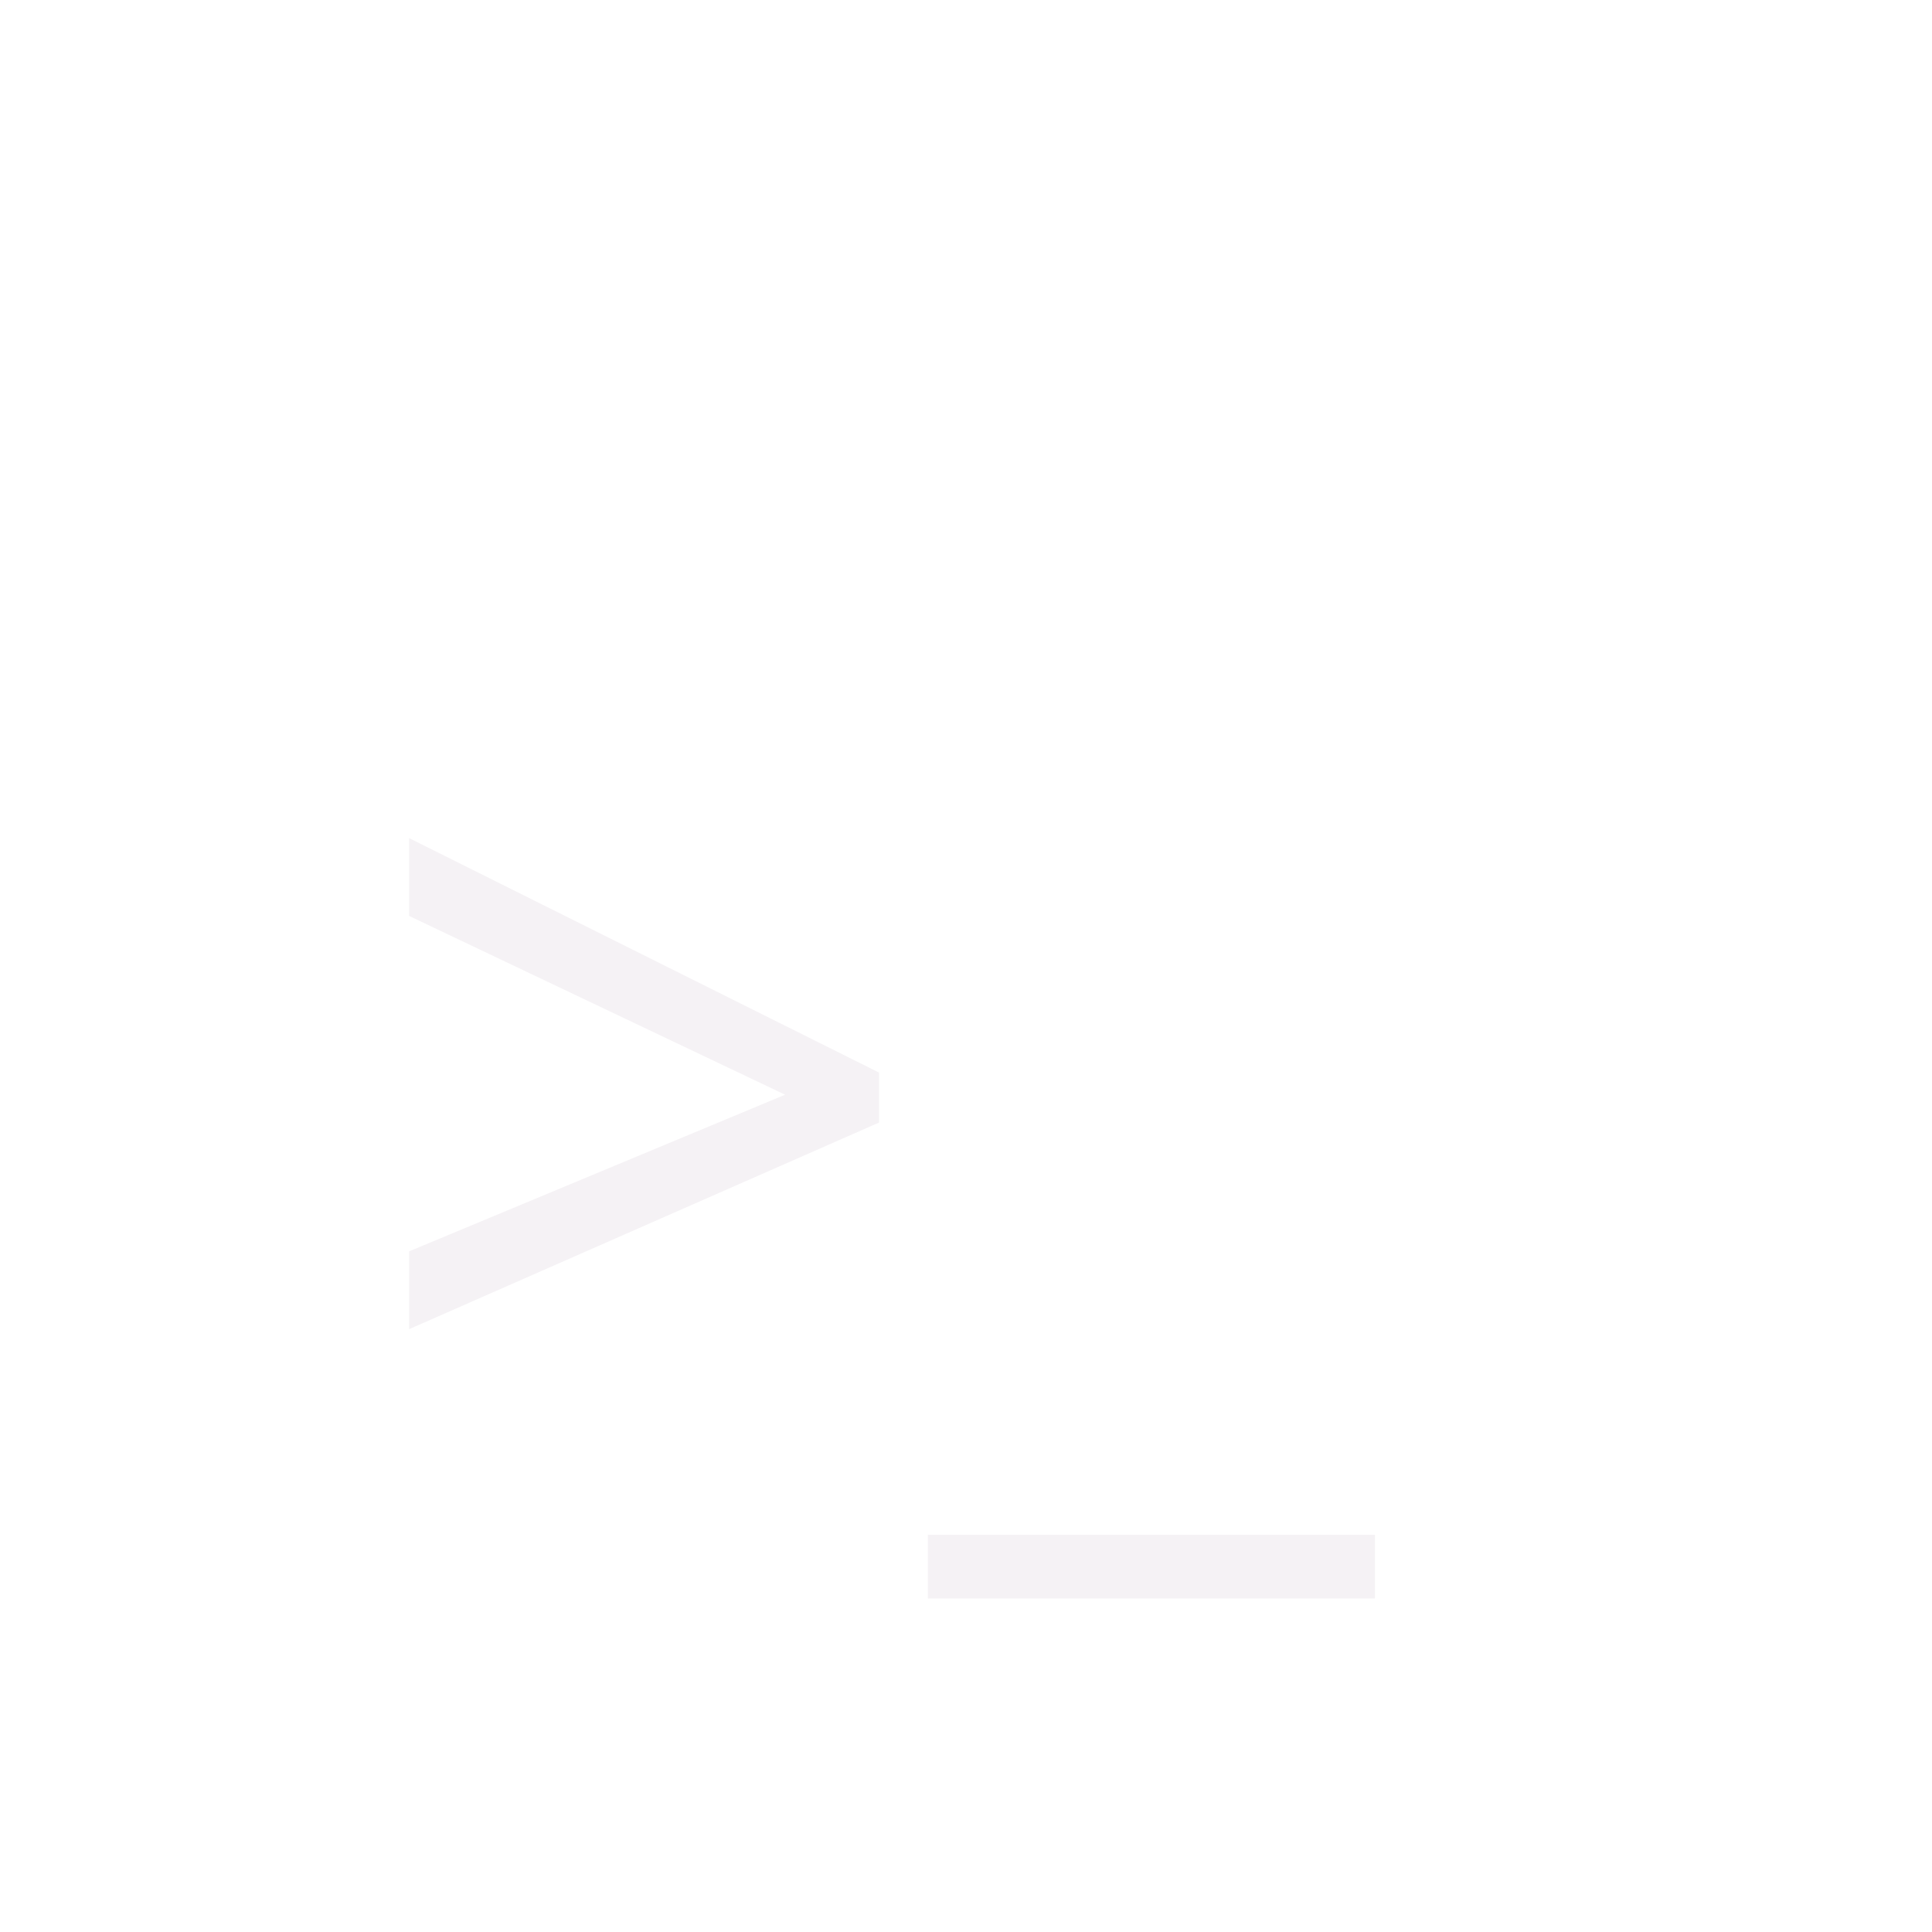
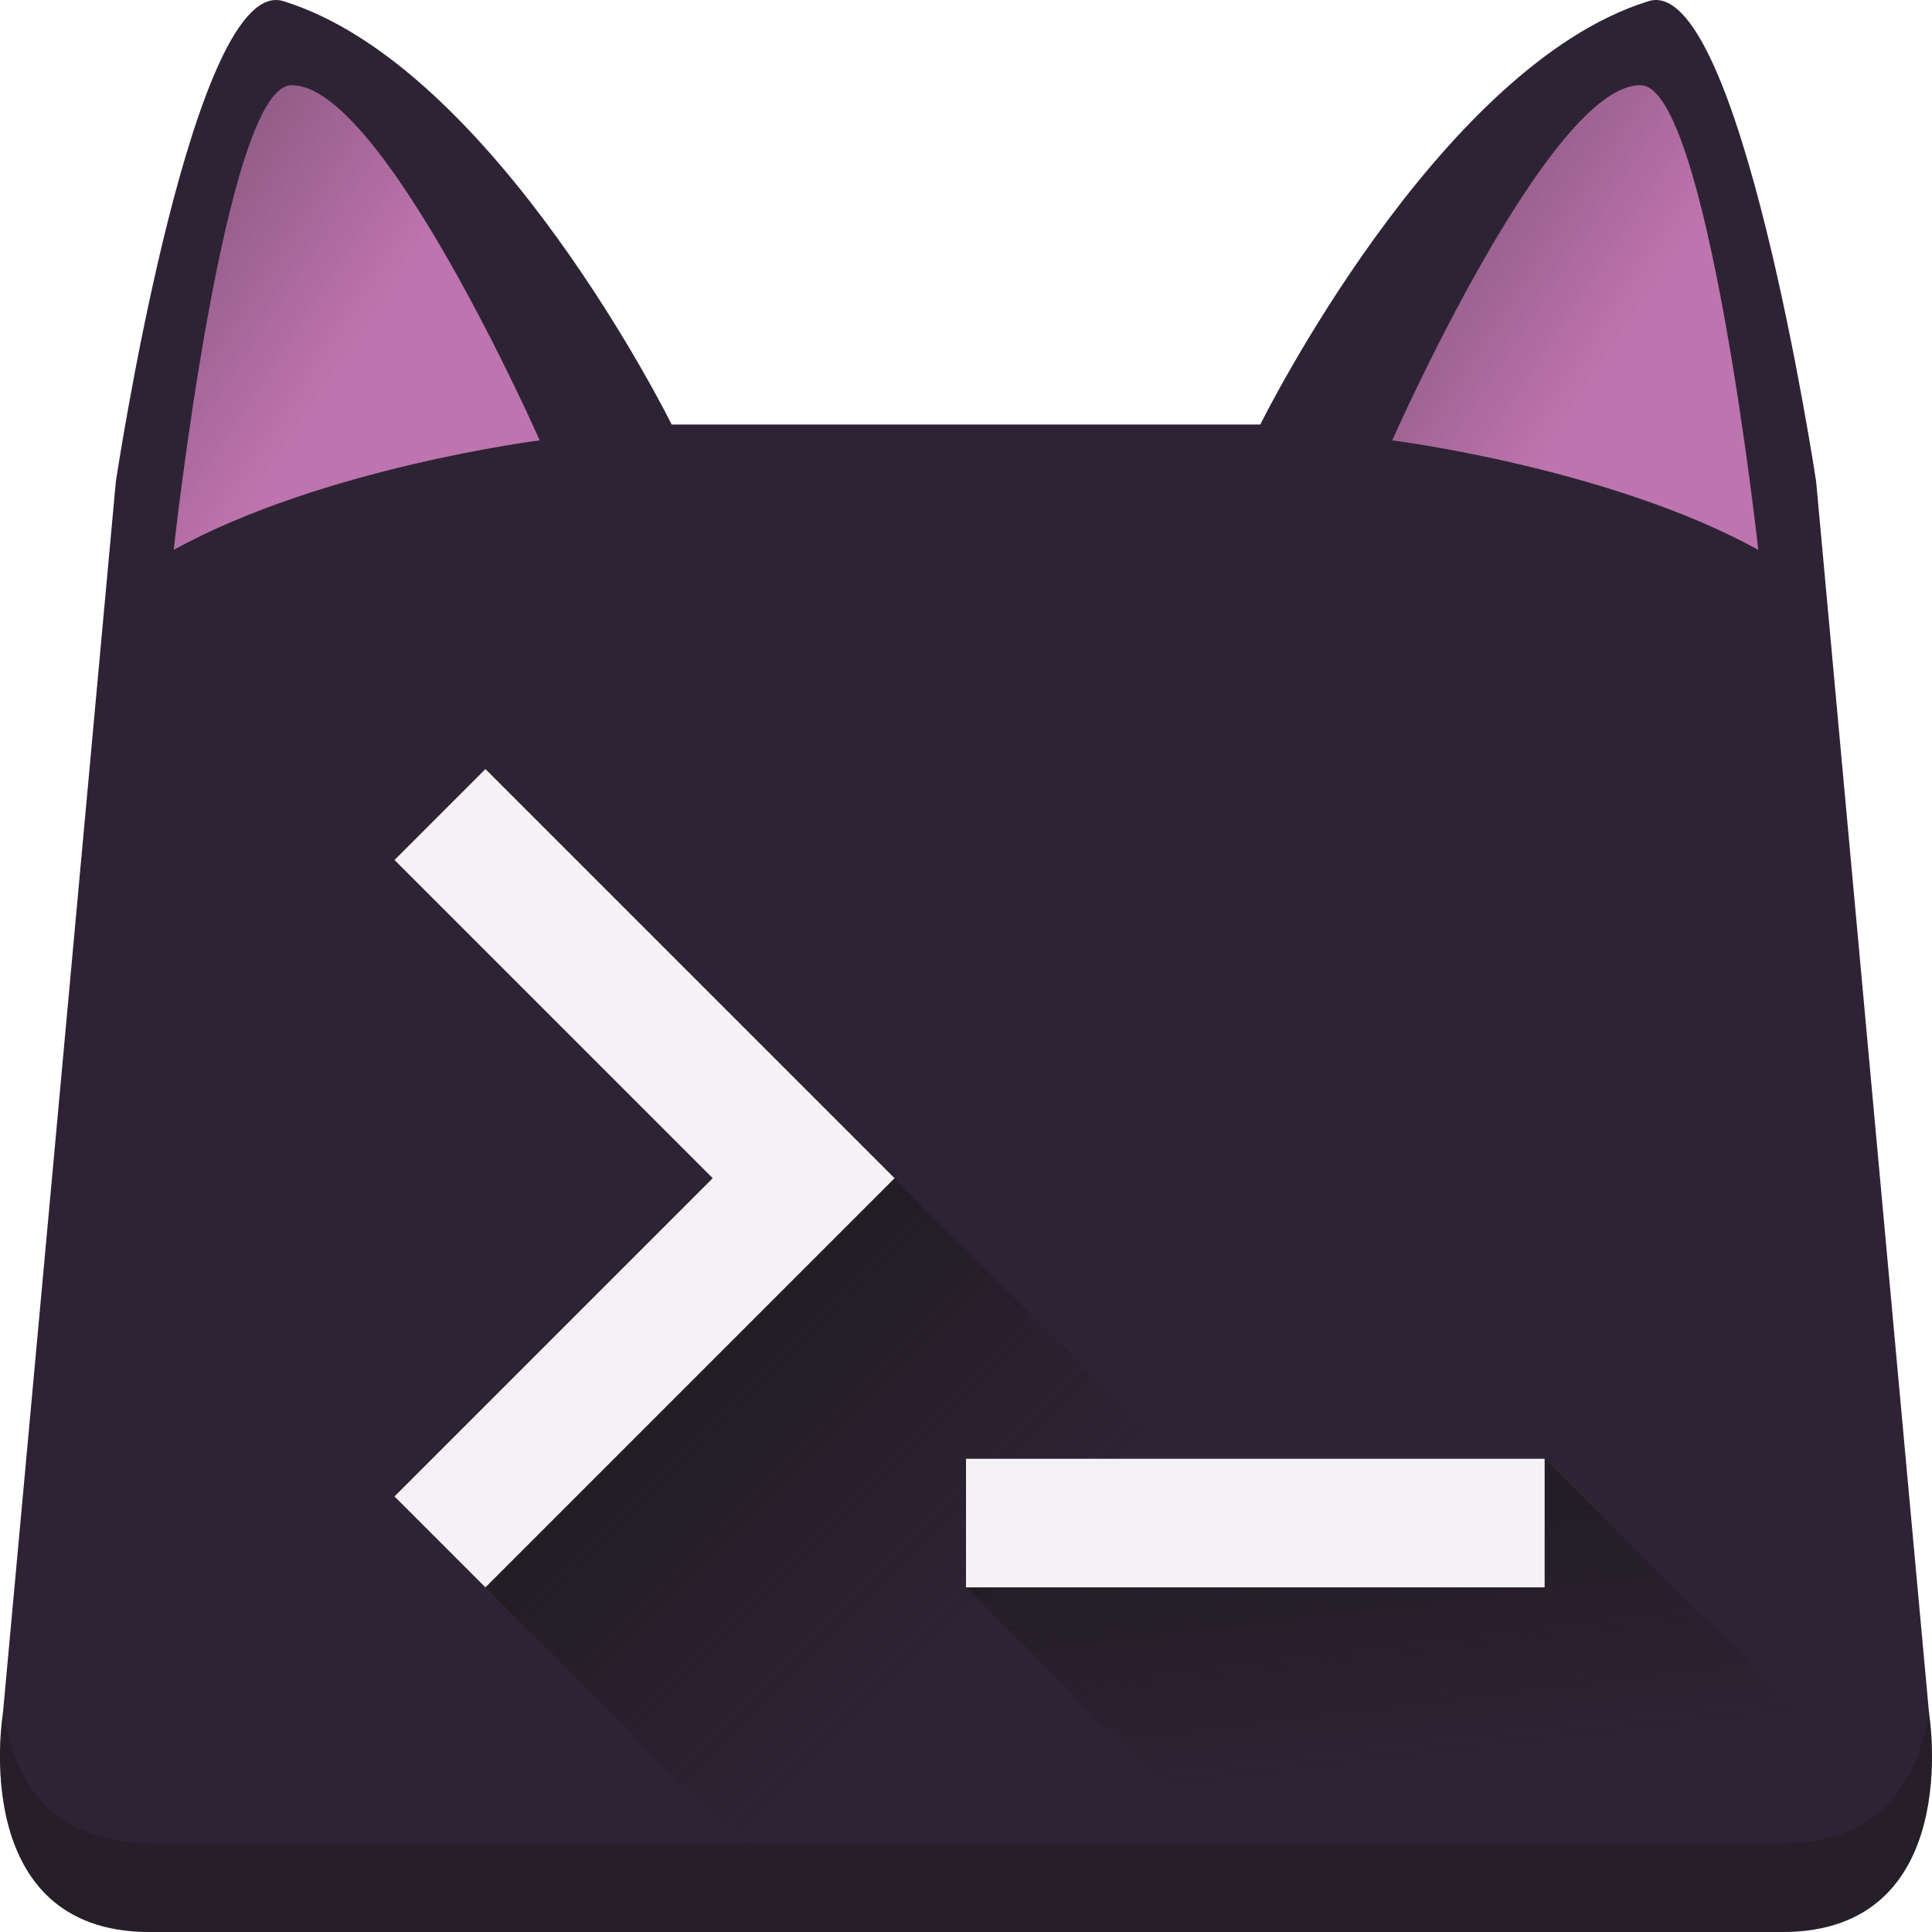
- <svg xmlns="http://www.w3.org/2000/svg" width="90mm" height="90mm" viewBox="0 0 90 90" version="1.1" id="svg1">
+ <svg xmlns="http://www.w3.org/2000/svg" xmlns:xlink="http://www.w3.org/1999/xlink" width="90mm" height="90mm" viewBox="0 0 90 90" version="1.1" id="svg1">
  <defs id="defs1">
+     <linearGradient id="linearGradient18">
+       <stop style="stop-color:#1a1a1a;stop-opacity:1;" offset="0" id="stop18" />
+       <stop style="stop-color:#1a1a1a;stop-opacity:0;" offset="1" id="stop19" />
+     </linearGradient>
+     <linearGradient id="linearGradient16">
+       <stop style="stop-color:#1a1a1a;stop-opacity:1" offset="0" id="stop16" />
+       <stop style="stop-color:#1a1a1a;stop-opacity:0;" offset="1" id="stop17" />
+     </linearGradient>
+     <linearGradient id="linearGradient9">
+       <stop style="stop-color:#1a1a1a;stop-opacity:1;" offset="0" id="stop9" />
+       <stop style="stop-color:#1a1a1a;stop-opacity:0;" offset="1" id="stop10" />
+     </linearGradient>
    <rect x="226.23" y="379.14" width="258.859" height="199.743" id="rect7" />
-     <meshgradient id="meshgradient1" gradientUnits="userSpaceOnUse" x="48.887" y="73.051" type="bicubic">
-       <meshrow id="meshrow65898">
-         <meshpatch id="meshpatch65898">
-           <stop path="l 28.248,-6.439" style="stop-color:#070307;stop-opacity:1" id="stop65898" />
-           <stop path="l 0.552,21.686" style="stop-color:#070307;stop-opacity:1" id="stop65899" />
-           <stop path="l -28.8,-2.531" style="stop-color:#281e28;stop-opacity:1" id="stop65900" />
-           <stop path="l 0,-12.716" style="stop-color:#070307;stop-opacity:1" id="stop65901" />
-         </meshpatch>
-         <meshpatch id="meshpatch65901">
-           <stop path="l 30.047,-0.805" id="stop65902" />
-           <stop path="l -0.552,22.1" style="stop-color:#070307;stop-opacity:1" id="stop65903" />
-           <stop path="l -28.944,0.391" style="stop-color:#281e28;stop-opacity:1" id="stop65904" />
-         </meshpatch>
-         <meshpatch id="meshpatch65904">
-           <stop path="l 31.705,7.244" id="stop65905" />
-           <stop path="l -0,12.716" style="stop-color:#070307;stop-opacity:1" id="stop65906" />
-           <stop path="l -32.257,2.14" style="stop-color:#070307;stop-opacity:1" id="stop65907" />
-         </meshpatch>
-       </meshrow>
-       <meshrow id="meshrow65907">
-         <meshpatch id="meshpatch65907">
-           <stop path="l 0.521,20.474" id="stop65908" />
-           <stop path="l -29.321,-11" style="stop-color:#493949;stop-opacity:1" id="stop65909" />
-           <stop path="l 0,-12.005" style="stop-color:#070307;stop-opacity:1" id="stop65910" />
-         </meshpatch>
-         <meshpatch id="meshpatch65910">
-           <stop path="l -0.521,20.865" id="stop65911" />
-           <stop path="l -27.902,-0" style="stop-color:#493949;stop-opacity:1" id="stop65912" />
-         </meshpatch>
-         <meshpatch id="meshpatch65912">
-           <stop path="l -0,12.005" id="stop65913" />
-           <stop path="l -32.778,11" style="stop-color:#070307;stop-opacity:1" id="stop65914" />
-         </meshpatch>
-       </meshrow>
-       <meshrow id="meshrow65914">
-         <meshpatch id="meshpatch65914">
-           <stop path="l -10.732,21.731" id="stop65915" />
-           <stop path="l -20.467,-5.366" style="stop-color:#493949;stop-opacity:1" id="stop65916" />
-           <stop path="l 1.878,-27.366" style="stop-color:#070307;stop-opacity:1" id="stop65917" />
-         </meshpatch>
-         <meshpatch id="meshpatch65917">
-           <stop path="l 9.244,21.195" id="stop65918" />
-           <stop path="l -47.878,0.536" style="stop-color:#493949;stop-opacity:1" id="stop65919" />
-         </meshpatch>
-         <meshpatch id="meshpatch65919">
-           <stop path="l 0.268,28.17" id="stop65920" />
-           <stop path="l -23.801,4.024" style="stop-color:#070307;stop-opacity:1" id="stop65921" />
-         </meshpatch>
-       </meshrow>
-       <meshrow id="meshrow65921">
-         <meshpatch id="meshpatch65921">
-           <stop path="l 0.924,22.263" id="stop65922" />
-           <stop path="l -19.625,6.113" style="stop-color:#100a10;stop-opacity:1" id="stop65923" />
-           <stop path="l -1.766,-33.742" style="stop-color:#070307;stop-opacity:1" id="stop65924" />
-         </meshpatch>
-         <meshpatch id="meshpatch65924">
-           <stop path="l 0.818,22.725" id="stop65925" />
-           <stop path="l -47.772,0.074" style="stop-color:#100a10;stop-opacity:1" id="stop65926" />
-         </meshpatch>
-         <meshpatch id="meshpatch65926">
-           <stop path="l -0.083,33.048" id="stop65927" />
-           <stop path="l -22.9,-6.299" style="stop-color:#070307;stop-opacity:1" id="stop65928" />
-         </meshpatch>
-       </meshrow>
-       <meshrow id="meshrow65928">
-         <meshpatch id="meshpatch65928">
-           <stop path="l 2.027,10.286" id="stop65929" />
-           <stop path="l -21.541,2.84217e-14" style="stop-color:#070307;stop-opacity:1" id="stop65930" />
-           <stop path="l -0.111,-4.173" style="stop-color:#070307;stop-opacity:1" id="stop65931" />
-         </meshpatch>
-         <meshpatch id="meshpatch65931">
-           <stop path="l 2.009,10.36" id="stop65932" />
-           <stop path="l -47.754,-0" style="stop-color:#070307;stop-opacity:1" id="stop65933" />
-         </meshpatch>
-         <meshpatch id="meshpatch65933">
-           <stop path="l -0.186,4.061" id="stop65934" />
-           <stop path="l -20.705,0" style="stop-color:#070307;stop-opacity:1" id="stop65935" />
-         </meshpatch>
-       </meshrow>
-     </meshgradient>
+     <linearGradient xlink:href="#linearGradient9" id="linearGradient10" x1="39.906" y1="-154.5" x2="39.906" y2="-172.228" gradientUnits="userSpaceOnUse" />
+     <linearGradient xlink:href="#linearGradient16" id="linearGradient15" x1="107.682" y1="144.333" x2="109.129" y2="156.381" gradientUnits="userSpaceOnUse" />
+     <clipPath clipPathUnits="userSpaceOnUse" id="clipPath25">
+       <path style="display:inline;fill:none;fill-opacity:1;stroke-width:0.378;stroke-linecap:round" d="m 74.028,93.239 c 0,0 -7.374,-17.787 -11.601,-17.591 -3.084,0.143 -5.448,23.017 -5.448,23.017 6.938,-4.067 17.05,-5.426 17.05,-5.426 z m 39.718,0 c 0,0 7.374,-17.787 11.601,-17.591 3.084,0.143 5.448,23.017 5.448,23.017 -6.938,-4.067 -17.05,-5.426 -17.05,-5.426 z" id="path25" />
+     </clipPath>
+     <linearGradient xlink:href="#linearGradient18" id="linearGradient5" gradientUnits="userSpaceOnUse" x1="57.77" y1="79.556" x2="67.493" y2="85.54" />
+     <linearGradient xlink:href="#linearGradient18" id="linearGradient6" gradientUnits="userSpaceOnUse" gradientTransform="translate(58.77357)" x1="57.77" y1="79.556" x2="67.493" y2="85.54" />
  </defs>
  <g id="layer1" transform="translate(-48.88707,-73.05083)">
-     <path id="path1" style="fill:url(#meshgradient1);fill-opacity:1;stroke-width:0.088" d="m 61.688,73.052 c -4.063,0.203 -7.405,22.439 -7.405,22.439 L 49.015,152.944 c 0,0 -1.646,10.107 6.847,10.107 h 15.871 44.307 2.977 12.894 c 8.493,0 6.847,-10.107 6.847,-10.107 l -5.267,-57.452 c 0,0 -3.562,-23.695 -7.801,-22.389 -9.849,3.033 -18.093,19.723 -18.093,19.723 H 80.176 c 0,0 -8.243,-16.69 -18.093,-19.723 -0.132,-0.041 -0.264,-0.057 -0.396,-0.05 z" />
-     <text xml:space="preserve" style="font-style:normal;font-variant:normal;font-weight:normal;font-stretch:normal;font-size:46.479px;font-family:'Berkeley Mono Trial';-inkscape-font-specification:'Berkeley Mono Trial';opacity:1;fill:#f5f2f5;stroke-width:0.079;fill-opacity:1" x="65.617" y="140.359" id="text3">
-       <tspan id="tspan3" style="font-size:46.479px;fill:#f5f2f5;stroke-width:0.079;fill-opacity:1" x="65.617" y="140.359">&gt;_</tspan>
-     </text>
+     <path id="path1" style="fill:#2e2335;fill-opacity:1;stroke-width:0.088" d="m 61.688,73.052 c -4.063,0.203 -7.405,22.439 -7.405,22.439 L 49.015,152.944 c 0,0 -1.646,10.107 6.847,10.107 h 15.871 44.307 2.977 12.894 c 8.493,0 6.847,-10.107 6.847,-10.107 l -5.267,-57.452 c 0,0 -3.562,-23.695 -7.801,-22.389 -9.849,3.033 -18.093,19.723 -18.093,19.723 H 80.176 c 0,0 -8.243,-16.69 -18.093,-19.723 -0.132,-0.041 -0.264,-0.057 -0.396,-0.05 z" />
+     <path id="path3" style="fill:#1a1a1a;fill-opacity:1;stroke-width:0.088;opacity:0.4" d="M 49.034 152.736 L 49.015 152.944 C 49.015 152.944 47.369 163.051 55.862 163.051 L 71.733 163.051 L 116.041 163.051 L 119.017 163.051 L 131.911 163.051 C 140.404 163.051 138.759 152.944 138.759 152.944 L 138.739 152.736 C 138.32 155.577 136.795 158.915 131.911 158.915 L 119.017 158.915 L 116.041 158.915 L 71.733 158.915 L 55.862 158.915 C 50.979 158.915 49.454 155.577 49.034 152.736 z " />
+     <rect style="fill:url(#linearGradient10);fill-opacity:1;stroke-width:0.774;stroke-linecap:round;opacity:0.6" id="rect9" width="26.955" height="17.97" x="26.429" y="-172.228" transform="rotate(135)" />
+     <path id="rect6" style="fill:#f5f2f5;stroke-width:0.447;stroke-linecap:round" transform="rotate(135)" d="m 26.429,-154.5 h 26.955 v 5.99 H 26.429 Z m 0,26.955 v -26.955 h 5.99 v 26.955 z" />
+     <path style="display:inline;opacity:0.6;fill:url(#linearGradient15);fill-opacity:1;stroke-width:0.378;stroke-linecap:round" d="M 106.594,159.703 93.887,146.996 h 26.955 v -5.99 l 12.707,12.707 v 5.99 z" id="path14" />
+     <rect style="fill:#f5f2f5;fill-opacity:1;stroke-width:0.447;stroke-linecap:round" id="rect8" width="26.955" height="5.99" x="-120.842" y="-146.996" transform="scale(-1)" />
+     <path style="display:inline;fill:#be74ae;fill-opacity:1;stroke-width:0.378;stroke-linecap:round" d="m 74.028,93.239 c 0,0 -7.374,-17.787 -11.601,-17.591 -3.084,0.143 -5.448,23.017 -5.448,23.017 6.938,-4.067 17.05,-5.426 17.05,-5.426 z m 39.718,0 c 0,0 7.374,-17.787 11.601,-17.591 3.084,0.143 5.448,23.017 5.448,23.017 -6.938,-4.067 -17.05,-5.426 -17.05,-5.426 z" id="path2" transform="matrix(1,0,0,0.9401043,0,5.909577)" />
+     <g id="g24" clip-path="url(#clipPath25)" transform="matrix(1,0,0,0.9401043,0,5.909577)">
+       <rect style="opacity:0.3;fill:url(#linearGradient5);fill-opacity:1;stroke:none;stroke-width:0.378;stroke-linecap:round" id="rect18" width="24.543" height="28.792" x="52.086" y="73.051" />
+       <rect style="opacity:0.3;fill:url(#linearGradient6);fill-opacity:1;stroke:none;stroke-width:0.378;stroke-linecap:round" id="rect19" width="24.543" height="28.792" x="110.86" y="73.051" />
+     </g>
  </g>
</svg>
